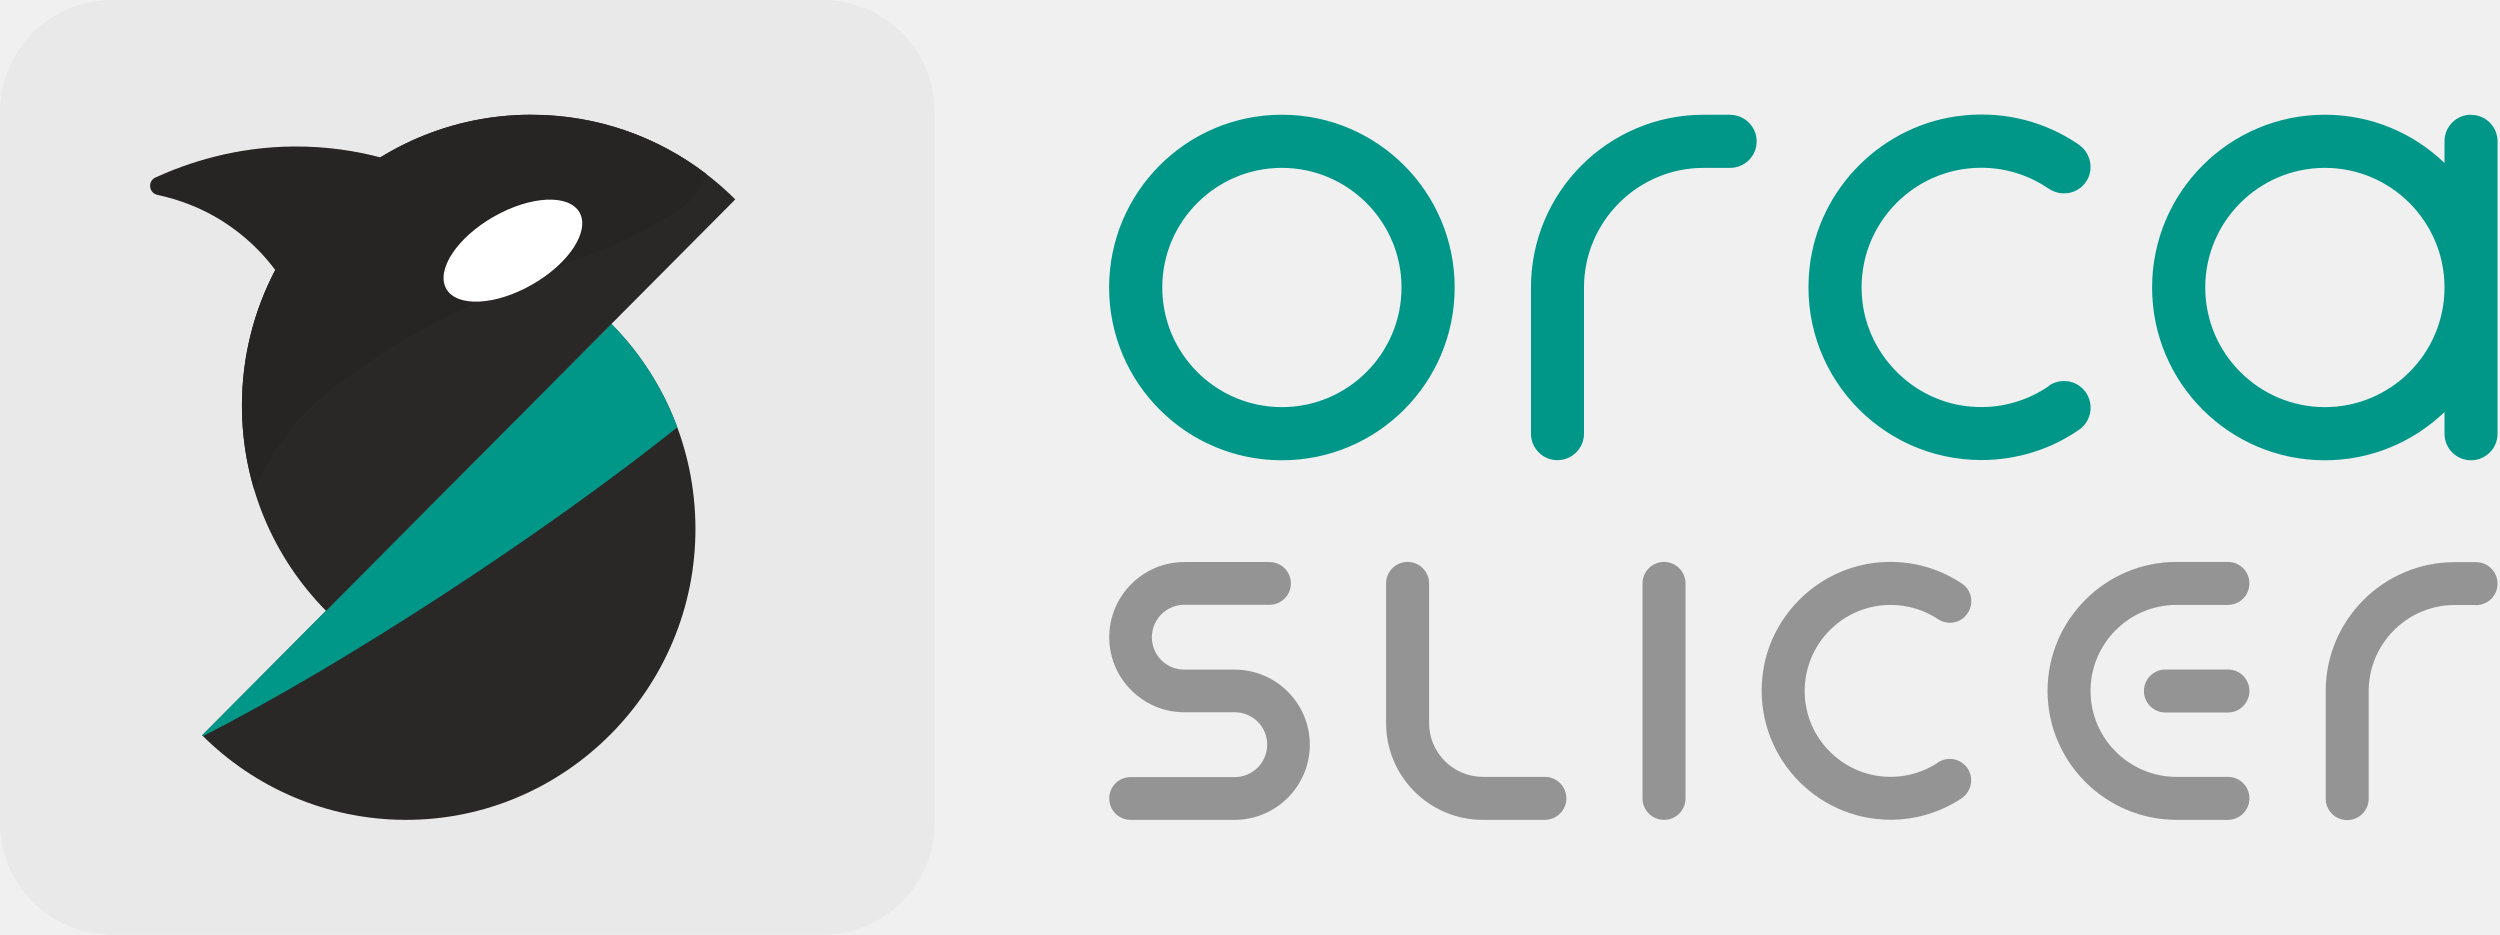
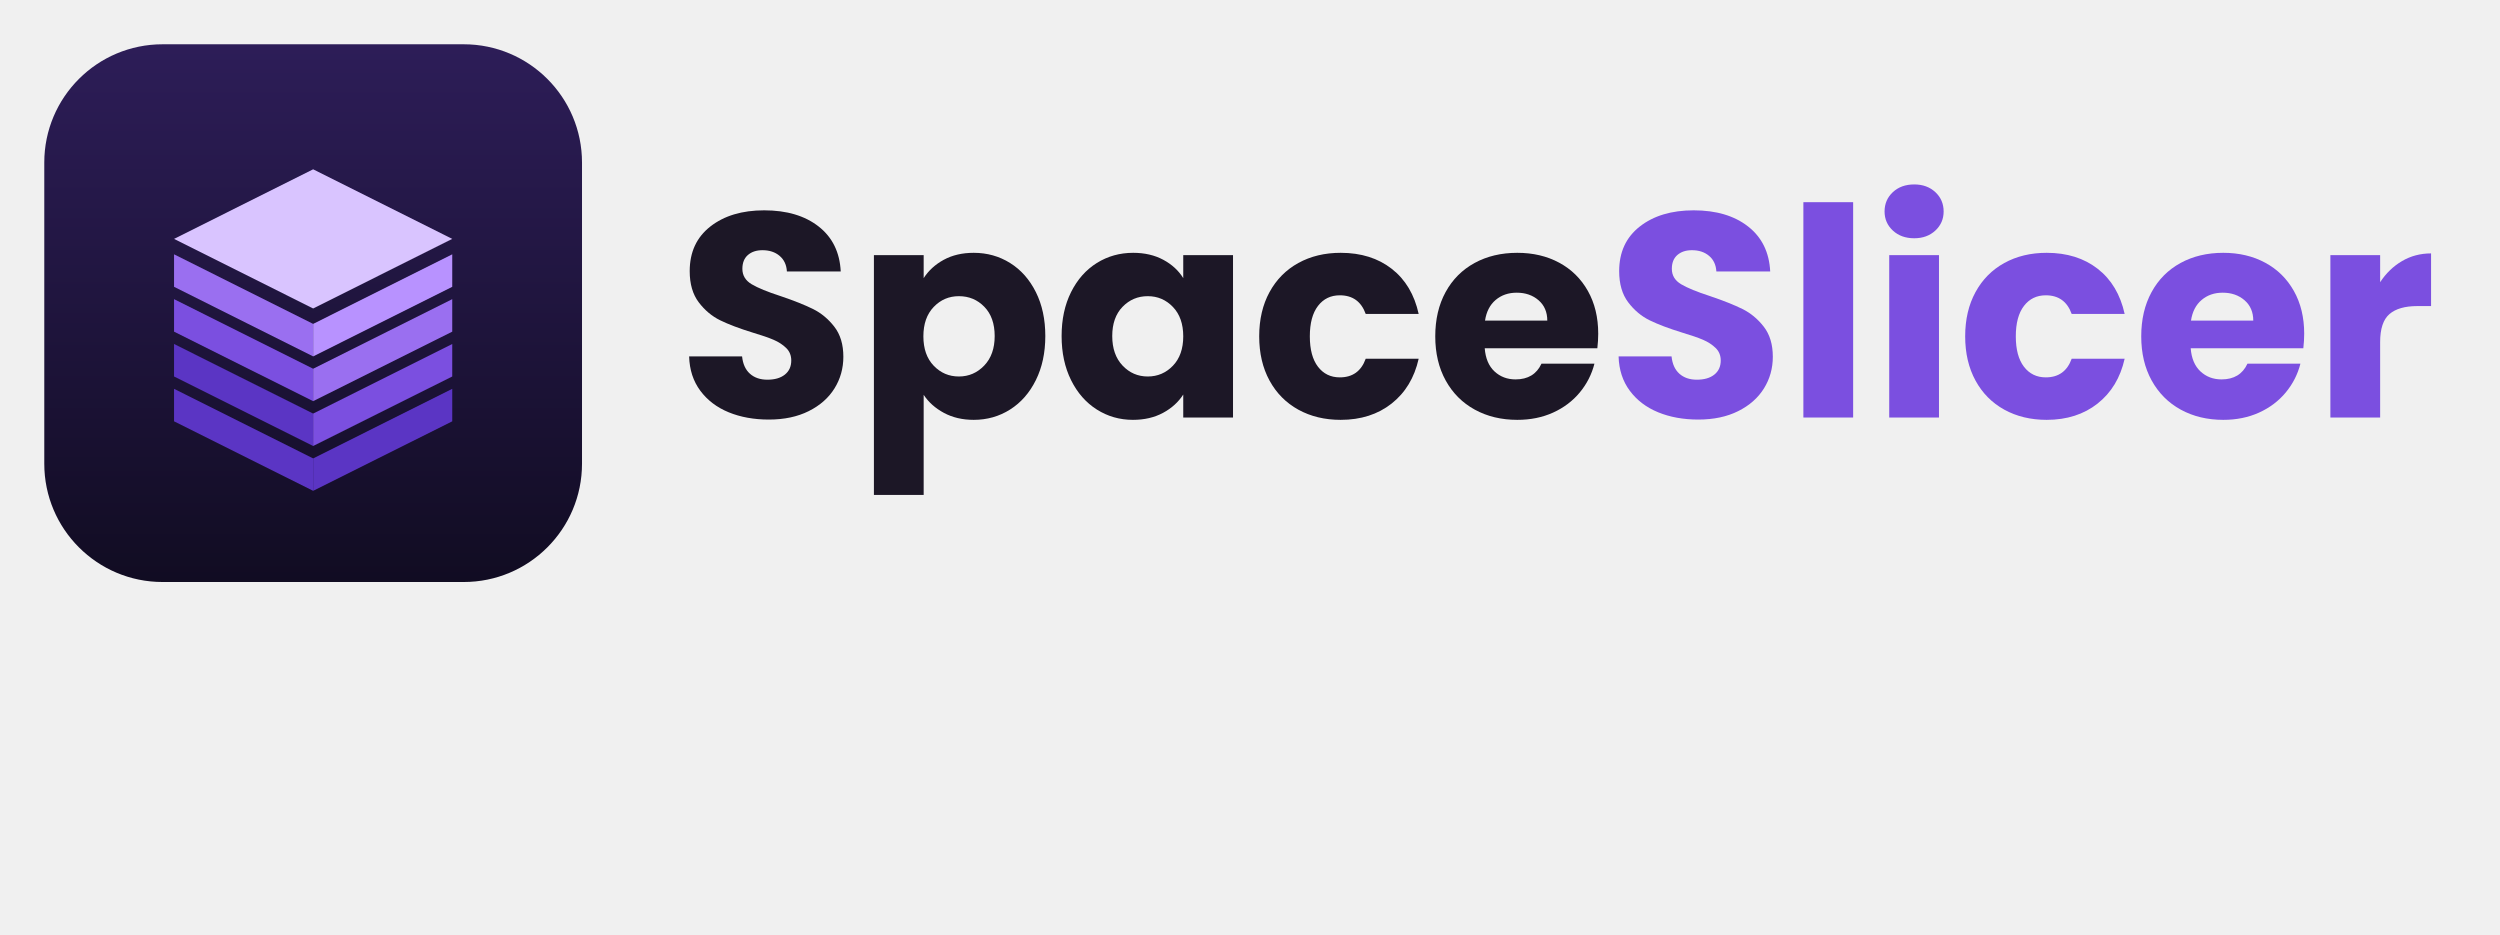
- <svg xmlns="http://www.w3.org/2000/svg" id="a" width="214" height="80" viewBox="0 0 214 80">
-   <g id="b">
-     <g id="c">
-       <rect width="80" height="80" rx="9.57" ry="9.57" style="fill:#e9e9e9;" />
+ <svg xmlns="http://www.w3.org/2000/svg" width="214" height="80" viewBox="0 0 214 80">
+   <g transform="scale(0.6769)">
+     <g transform="translate(5.60,5.60)">
+       <defs>
+         <linearGradient id="bg68" x1="0" y1="0" x2="0" y2="1">
+           <stop offset="0" stop-color="#2d1d58" />
+           <stop offset="1" stop-color="#110c22" />
+         </linearGradient>
+       </defs>
+       <rect x="0.00" y="0.00" width="68.00" height="68.00" rx="14.96" fill="url(#bg68)" />
+       <polygon points="16.41,43.57 34.00,52.37 34.00,56.47 16.41,47.68" fill="#5b35c4" />
+       <polygon points="34.00,52.37 51.59,43.57 51.59,47.68 34.00,56.47" fill="#5b35c4" />
+       <polygon points="16.41,37.90 34.00,46.70 34.00,50.80 16.41,42.01" fill="#5b35c4" />
+       <polygon points="34.00,46.70 51.59,37.90 51.59,42.01 34.00,50.80" fill="#7b4fe0" />
+       <polygon points="16.41,32.23 34.00,41.03 34.00,45.13 16.41,36.34" fill="#7b4fe0" />
+       <polygon points="34.00,41.03 51.59,32.23 51.59,36.34 34.00,45.13" fill="#9a6ff0" />
+       <polygon points="16.41,26.56 34.00,35.36 34.00,39.47 16.41,30.67" fill="#9a6ff0" />
+       <polygon points="34.00,35.36 51.59,26.56 51.59,30.67 34.00,39.47" fill="#b892ff" />
+       <polygon points="34.00,15.81 51.59,24.61 34.00,33.41 16.41,24.61" fill="#d9c4ff" />
    </g>
+     <path d="M87.146 45.072H93.843Q93.99 46.507 94.837 47.262Q95.683 48.016 97.045 48.016Q98.443 48.016 99.253 47.372Q100.062 46.728 100.062 45.587Q100.062 44.63 99.418 44.005Q98.774 43.379 97.836 42.974Q96.898 42.57 95.168 42.054Q92.666 41.282 91.083 40.509Q89.501 39.736 88.36 38.227Q87.219 36.718 87.219 34.29Q87.219 30.683 89.832 28.641Q92.445 26.598 96.64 26.598Q100.909 26.598 103.522 28.641Q106.134 30.683 106.318 34.326H99.51Q99.437 33.075 98.59 32.358Q97.744 31.64 96.419 31.64Q95.278 31.64 94.579 32.247Q93.88 32.854 93.88 33.995Q93.88 35.246 95.058 35.946Q96.235 36.645 98.738 37.454Q101.24 38.301 102.804 39.074Q104.368 39.846 105.509 41.318Q106.65 42.79 106.65 45.109Q106.65 47.317 105.527 49.12Q104.405 50.923 102.27 51.99Q100.136 53.058 97.229 53.058Q94.395 53.058 92.15 52.138Q89.906 51.218 88.562 49.414Q87.219 47.611 87.146 45.072Z" fill="#1c1726" />
+     <path d="M123.136 31.971Q125.675 31.971 127.736 33.259Q129.797 34.547 130.993 36.939Q132.189 39.331 132.189 42.496Q132.189 45.661 130.993 48.071Q129.797 50.482 127.736 51.788Q125.675 53.094 123.136 53.094Q121.002 53.094 119.364 52.211Q117.726 51.328 116.806 49.93V62.589H110.514V32.266H116.806V35.173Q117.726 33.738 119.346 32.854Q120.965 31.971 123.136 31.971ZM121.259 37.454Q119.382 37.454 118.076 38.816Q116.77 40.178 116.77 42.533Q116.77 44.888 118.076 46.25Q119.382 47.611 121.259 47.611Q123.136 47.611 124.461 46.231Q125.786 44.851 125.786 42.496Q125.786 40.141 124.479 38.798Q123.173 37.454 121.259 37.454Z" fill="#1c1726" />
+     <path d="M143.302 31.971Q145.474 31.971 147.111 32.854Q148.749 33.738 149.632 35.173V32.266H155.925V52.8H149.632V49.893Q148.712 51.328 147.074 52.211Q145.437 53.094 143.266 53.094Q140.763 53.094 138.702 51.788Q136.642 50.482 135.446 48.071Q134.25 45.661 134.25 42.496Q134.25 39.331 135.446 36.939Q136.642 34.547 138.702 33.259Q140.763 31.971 143.302 31.971ZM145.142 37.454Q143.266 37.454 141.959 38.798Q140.653 40.141 140.653 42.496Q140.653 44.851 141.959 46.231Q143.266 47.611 145.142 47.611Q147.019 47.611 148.326 46.25Q149.632 44.888 149.632 42.533Q149.632 40.178 148.326 38.816Q147.019 37.454 145.142 37.454Z" fill="#1c1726" />
+     <path d="M169.541 31.971Q173.405 31.971 175.999 33.995Q178.594 36.019 179.403 39.699H172.706Q171.859 37.344 169.43 37.344Q167.701 37.344 166.67 38.687Q165.64 40.03 165.64 42.533Q165.64 45.035 166.67 46.378Q167.701 47.722 169.43 47.722Q171.859 47.722 172.706 45.366H179.403Q178.594 48.973 175.981 51.034Q173.368 53.094 169.541 53.094Q166.523 53.094 164.186 51.806Q161.85 50.518 160.543 48.126Q159.237 45.734 159.237 42.533Q159.237 39.331 160.543 36.939Q161.85 34.547 164.186 33.259Q166.523 31.971 169.541 31.971Z" fill="#1c1726" />
+     <path d="M201.998 44.042H187.757Q187.904 45.955 188.99 46.967Q190.075 47.979 191.658 47.979Q194.013 47.979 194.933 45.992H201.63Q201.115 48.016 199.772 49.635Q198.429 51.254 196.405 52.174Q194.381 53.094 191.878 53.094Q188.861 53.094 186.506 51.806Q184.15 50.518 182.826 48.126Q181.501 45.734 181.501 42.533Q181.501 39.331 182.807 36.939Q184.114 34.547 186.469 33.259Q188.824 31.971 191.878 31.971Q194.859 31.971 197.178 33.222Q199.496 34.474 200.802 36.792Q202.109 39.11 202.109 42.202Q202.109 43.085 201.998 44.042ZM195.669 40.546Q195.669 38.926 194.565 37.97Q193.461 37.013 191.805 37.013Q190.222 37.013 189.137 37.933Q188.051 38.853 187.794 40.546Z" fill="#1c1726" />
+     <path d="M204.685 45.072H211.382Q211.53 46.507 212.376 47.262Q213.222 48.016 214.584 48.016Q215.982 48.016 216.792 47.372Q217.602 46.728 217.602 45.587Q217.602 44.63 216.958 44.005Q216.314 43.379 215.375 42.974Q214.437 42.57 212.707 42.054Q210.205 41.282 208.622 40.509Q207.04 39.736 205.899 38.227Q204.758 36.718 204.758 34.29Q204.758 30.683 207.371 28.641Q209.984 26.598 214.179 26.598Q218.448 26.598 221.061 28.641Q223.674 30.683 223.858 34.326H217.05Q216.976 33.075 216.13 32.358Q215.283 31.64 213.958 31.64Q212.818 31.64 212.118 32.247Q211.419 32.854 211.419 33.995Q211.419 35.246 212.597 35.946Q213.774 36.645 216.277 37.454Q218.779 38.301 220.343 39.074Q221.907 39.846 223.048 41.318Q224.189 42.79 224.189 45.109Q224.189 47.317 223.066 49.12Q221.944 50.923 219.81 51.99Q217.675 53.058 214.768 53.058Q211.934 53.058 209.69 52.138Q207.445 51.218 206.102 49.414Q204.758 47.611 204.685 45.072Z" fill="#7b4fe0" />
+     <path d="M234.346 25.568V52.8H228.053V25.568Z" fill="#7b4fe0" />
+     <path d="M238.32 26.746Q238.32 25.274 239.369 24.298Q240.418 23.323 242.074 23.323Q243.693 23.323 244.742 24.298Q245.79 25.274 245.79 26.746Q245.79 28.181 244.742 29.156Q243.693 30.131 242.074 30.131Q240.418 30.131 239.369 29.156Q238.32 28.181 238.32 26.746ZM245.202 32.266V52.8H238.909V32.266Z" fill="#7b4fe0" />
+     <path d="M258.818 31.971Q262.682 31.971 265.276 33.995Q267.87 36.019 268.68 39.699H261.982Q261.136 37.344 258.707 37.344Q256.978 37.344 255.947 38.687Q254.917 40.03 254.917 42.533Q254.917 45.035 255.947 46.378Q256.978 47.722 258.707 47.722Q261.136 47.722 261.982 45.366H268.68Q267.87 48.973 265.258 51.034Q262.645 53.094 258.818 53.094Q255.8 53.094 253.463 51.806Q251.126 50.518 249.82 48.126Q248.514 45.734 248.514 42.533Q248.514 39.331 249.82 36.939Q251.126 34.547 253.463 33.259Q255.8 31.971 258.818 31.971Z" fill="#7b4fe0" />
+     <path d="M291.275 44.042H277.034Q277.181 45.955 278.266 46.967Q279.352 47.979 280.934 47.979Q283.29 47.979 284.21 45.992H290.907Q290.392 48.016 289.049 49.635Q287.706 51.254 285.682 52.174Q283.658 53.094 281.155 53.094Q278.138 53.094 275.782 51.806Q273.427 50.518 272.102 48.126Q270.778 45.734 270.778 42.533Q270.778 39.331 272.084 36.939Q273.39 34.547 275.746 33.259Q278.101 31.971 281.155 31.971Q284.136 31.971 286.454 33.222Q288.773 34.474 290.079 36.792Q291.386 39.11 291.386 42.202Q291.386 43.085 291.275 44.042ZM284.946 40.546Q284.946 38.926 283.842 37.97Q282.738 37.013 281.082 37.013Q279.499 37.013 278.414 37.933Q277.328 38.853 277.07 40.546Z" fill="#7b4fe0" />
+     <path d="M307.43 32.045V38.706H305.701Q303.346 38.706 302.168 39.718Q300.99 40.73 300.99 43.269V52.8H294.698V32.266H300.99V35.688Q302.094 33.995 303.75 33.02Q305.406 32.045 307.43 32.045Z" fill="#7b4fe0" />
  </g>
-   <g id="d">
-     <path id="e" d="M17.3,62.94c4.46,4.45,10.59,7.21,17.36,7.24,13.7.06,24.93-11.22,24.87-25-.03-6.81-2.77-12.97-7.2-17.45L17.31,62.94h0Z" style="fill:#292826;" />
-   </g>
-   <g id="f">
-     <path id="g" d="M52.32,27.73L17.3,62.94s.05.05.08.07c12.27-6.26,29.08-17.26,40.6-26.43-1.24-3.36-3.19-6.38-5.65-8.87" style="fill:#009789;" />
-   </g>
-   <g id="h">
-     <path id="i" d="M45.48,9.82c-13.67,0-24.77,11.15-24.77,24.91,0,6.85,2.75,13.05,7.2,17.56L62.94,17.07c-4.48-4.47-10.65-7.24-17.46-7.24" style="fill:#292826;" />
-   </g>
-   <g id="j">
-     <path id="k" d="M45.48,9.82c-4.74,0-9.17,1.34-12.93,3.65-2.02-.53-4.52-.95-7.39-.93-5,.03-9.08,1.39-11.85,2.65-.69.32-.58,1.33.16,1.49,1.82.39,4.22,1.19,6.59,2.95,1.5,1.1,2.64,2.33,3.5,3.48-1.82,3.47-2.85,7.42-2.85,11.61,0,2.5.37,4.92,1.05,7.2,1.04-2.32,2.14-3.87,2.5-4.36,2.27-3.13,4.68-4.76,8.23-7.15,2.62-1.77,6.26-3.84,16.7-8.14,0,0,3.27-.92,7.65-3.53,1.75-1.04,3.08-2.02,3.5-3.56.03-.11.06-.22.08-.32-4.15-3.17-9.33-5.04-14.95-5.04" style="fill:#262523;" />
-   </g>
-   <g id="l">
-     <path id="m" d="M49.61,18.19c.9,1.61-.91,4.37-4.06,6.17s-6.44,1.96-7.35.36c-.9-1.61.91-4.37,4.06-6.17,3.15-1.8,6.44-1.96,7.35-.36" style="fill:#fff;" />
-   </g>
-   <path d="M142.44,48.1c-1.01,0-1.84.82-1.84,1.84v18.4c0,1.01.82,1.84,1.84,1.84s1.84-.82,1.84-1.84v-18.4c0-1.01-.82-1.84-1.84-1.84ZM190.71,48.1h-4.4c-6.09,0-11.04,4.96-11.04,11.04s4.96,11.04,11.04,11.04h4.4c1.01,0,1.84-.82,1.84-1.84s-.82-1.84-1.84-1.84h-4.4c-4.06,0-7.36-3.3-7.36-7.36s3.3-7.36,7.36-7.36h4.4c1.01,0,1.84-.82,1.84-1.84s-.82-1.84-1.84-1.84v-.02.02ZM190.71,57.31h-5.35c-1.01,0-1.84.82-1.84,1.84s.82,1.84,1.84,1.84h5.35c1.01,0,1.84-.82,1.84-1.84s-.82-1.84-1.84-1.84ZM105.69,70.18h-8.91c-1.01,0-1.83-.82-1.83-1.83s.81-1.83,1.83-1.83h8.91c1.53,0,2.78-1.24,2.78-2.78s-1.24-2.77-2.78-2.77h-4.31c-3.55,0-6.43-2.89-6.43-6.43s2.89-6.43,6.43-6.43h7.29c1.01,0,1.83.82,1.83,1.83s-.81,1.83-1.83,1.83h-7.29c-1.53,0-2.78,1.24-2.78,2.78s1.24,2.77,2.78,2.77h4.31c3.55,0,6.43,2.89,6.43,6.43s-2.89,6.43-6.43,6.43h0ZM165.89,65.28c-1.49.98-3.35,1.44-5.32,1.11-2.99-.51-5.4-2.88-5.96-5.85-.86-4.67,2.71-8.76,7.23-8.76,1.49,0,2.88.45,4.04,1.21.73.49,1.71.41,2.32-.22h0c.81-.81.71-2.17-.25-2.81-2.12-1.42-4.76-2.13-7.56-1.77-4.98.64-8.97,4.69-9.52,9.66-.75,6.65,4.46,12.32,10.96,12.32,2.23,0,4.31-.67,6.05-1.81.98-.65,1.15-2.03.32-2.86h0c-.63-.63-1.59-.71-2.32-.23h.01ZM132.24,66.5h-5.31c-2.53,0-4.6-2.07-4.6-4.6v-11.96c0-1.01-.82-1.84-1.84-1.84s-1.84.82-1.84,1.84v11.96c0,4.57,3.71,8.28,8.28,8.28h5.31c1.01,0,1.84-.82,1.84-1.84s-.82-1.84-1.84-1.84h0ZM211.96,51.79h-1.84c-4.03,0-7.32,3.27-7.36,7.3v9.27c0,1.01-.82,1.84-1.84,1.84s-1.84-.82-1.84-1.84v-9.27c.04-6.06,4.98-10.97,11.03-10.97h1.84c1.01,0,1.84.82,1.84,1.84s-.82,1.84-1.84,1.84h0Z" style="fill:#949494;" />
-   <path d="M109.73,14.37c5.64,0,10.24,4.59,10.24,10.24s-4.59,10.24-10.24,10.24-10.24-4.59-10.24-10.24,4.59-10.24,10.24-10.24M109.73,9.82c-8.16,0-14.79,6.62-14.79,14.79s6.62,14.79,14.79,14.79,14.79-6.62,14.79-14.79-6.62-14.79-14.79-14.79h0ZM211.52,9.82c-1.26,0-2.27,1.02-2.27,2.27v1.86c-2.66-2.55-6.26-4.13-10.24-4.13-8.16,0-14.79,6.62-14.79,14.79s6.62,14.79,14.79,14.79c3.97,0,7.58-1.58,10.24-4.13v1.86c0,1.26,1.02,2.27,2.27,2.27s2.27-1.02,2.27-2.27V12.1c0-1.26-1.02-2.27-2.27-2.27h0ZM199.01,34.85c-5.64,0-10.24-4.59-10.24-10.24s4.59-10.24,10.24-10.24,10.24,4.59,10.24,10.24-4.59,10.24-10.24,10.24ZM148.11,9.82h-2.27c-8.16,0-14.79,6.62-14.79,14.79v12.51c0,1.26,1.02,2.27,2.27,2.27s2.27-1.02,2.27-2.27v-12.51c0-5.64,4.59-10.24,10.24-10.24h2.27c1.26,0,2.27-1.02,2.27-2.27s-1.02-2.27-2.27-2.27h0ZM175.38,33.05c-1.99,1.36-4.47,2.05-7.12,1.71-4.61-.59-8.31-4.35-8.84-8.97-.7-6.18,4.13-11.43,10.17-11.43,2.14,0,4.11.66,5.75,1.77.92.63,2.15.56,2.95-.24h0c1.02-1.02.83-2.7-.36-3.52-2.75-1.89-6.18-2.86-9.84-2.49-6.85.68-12.42,6.17-13.19,13.01-1,8.93,5.97,16.49,14.7,16.49,3.11,0,5.99-.95,8.36-2.59,1.18-.81,1.34-2.49.33-3.51h0c-.78-.78-2-.88-2.91-.26v.02h0Z" style="fill:#009789;" />
</svg>
